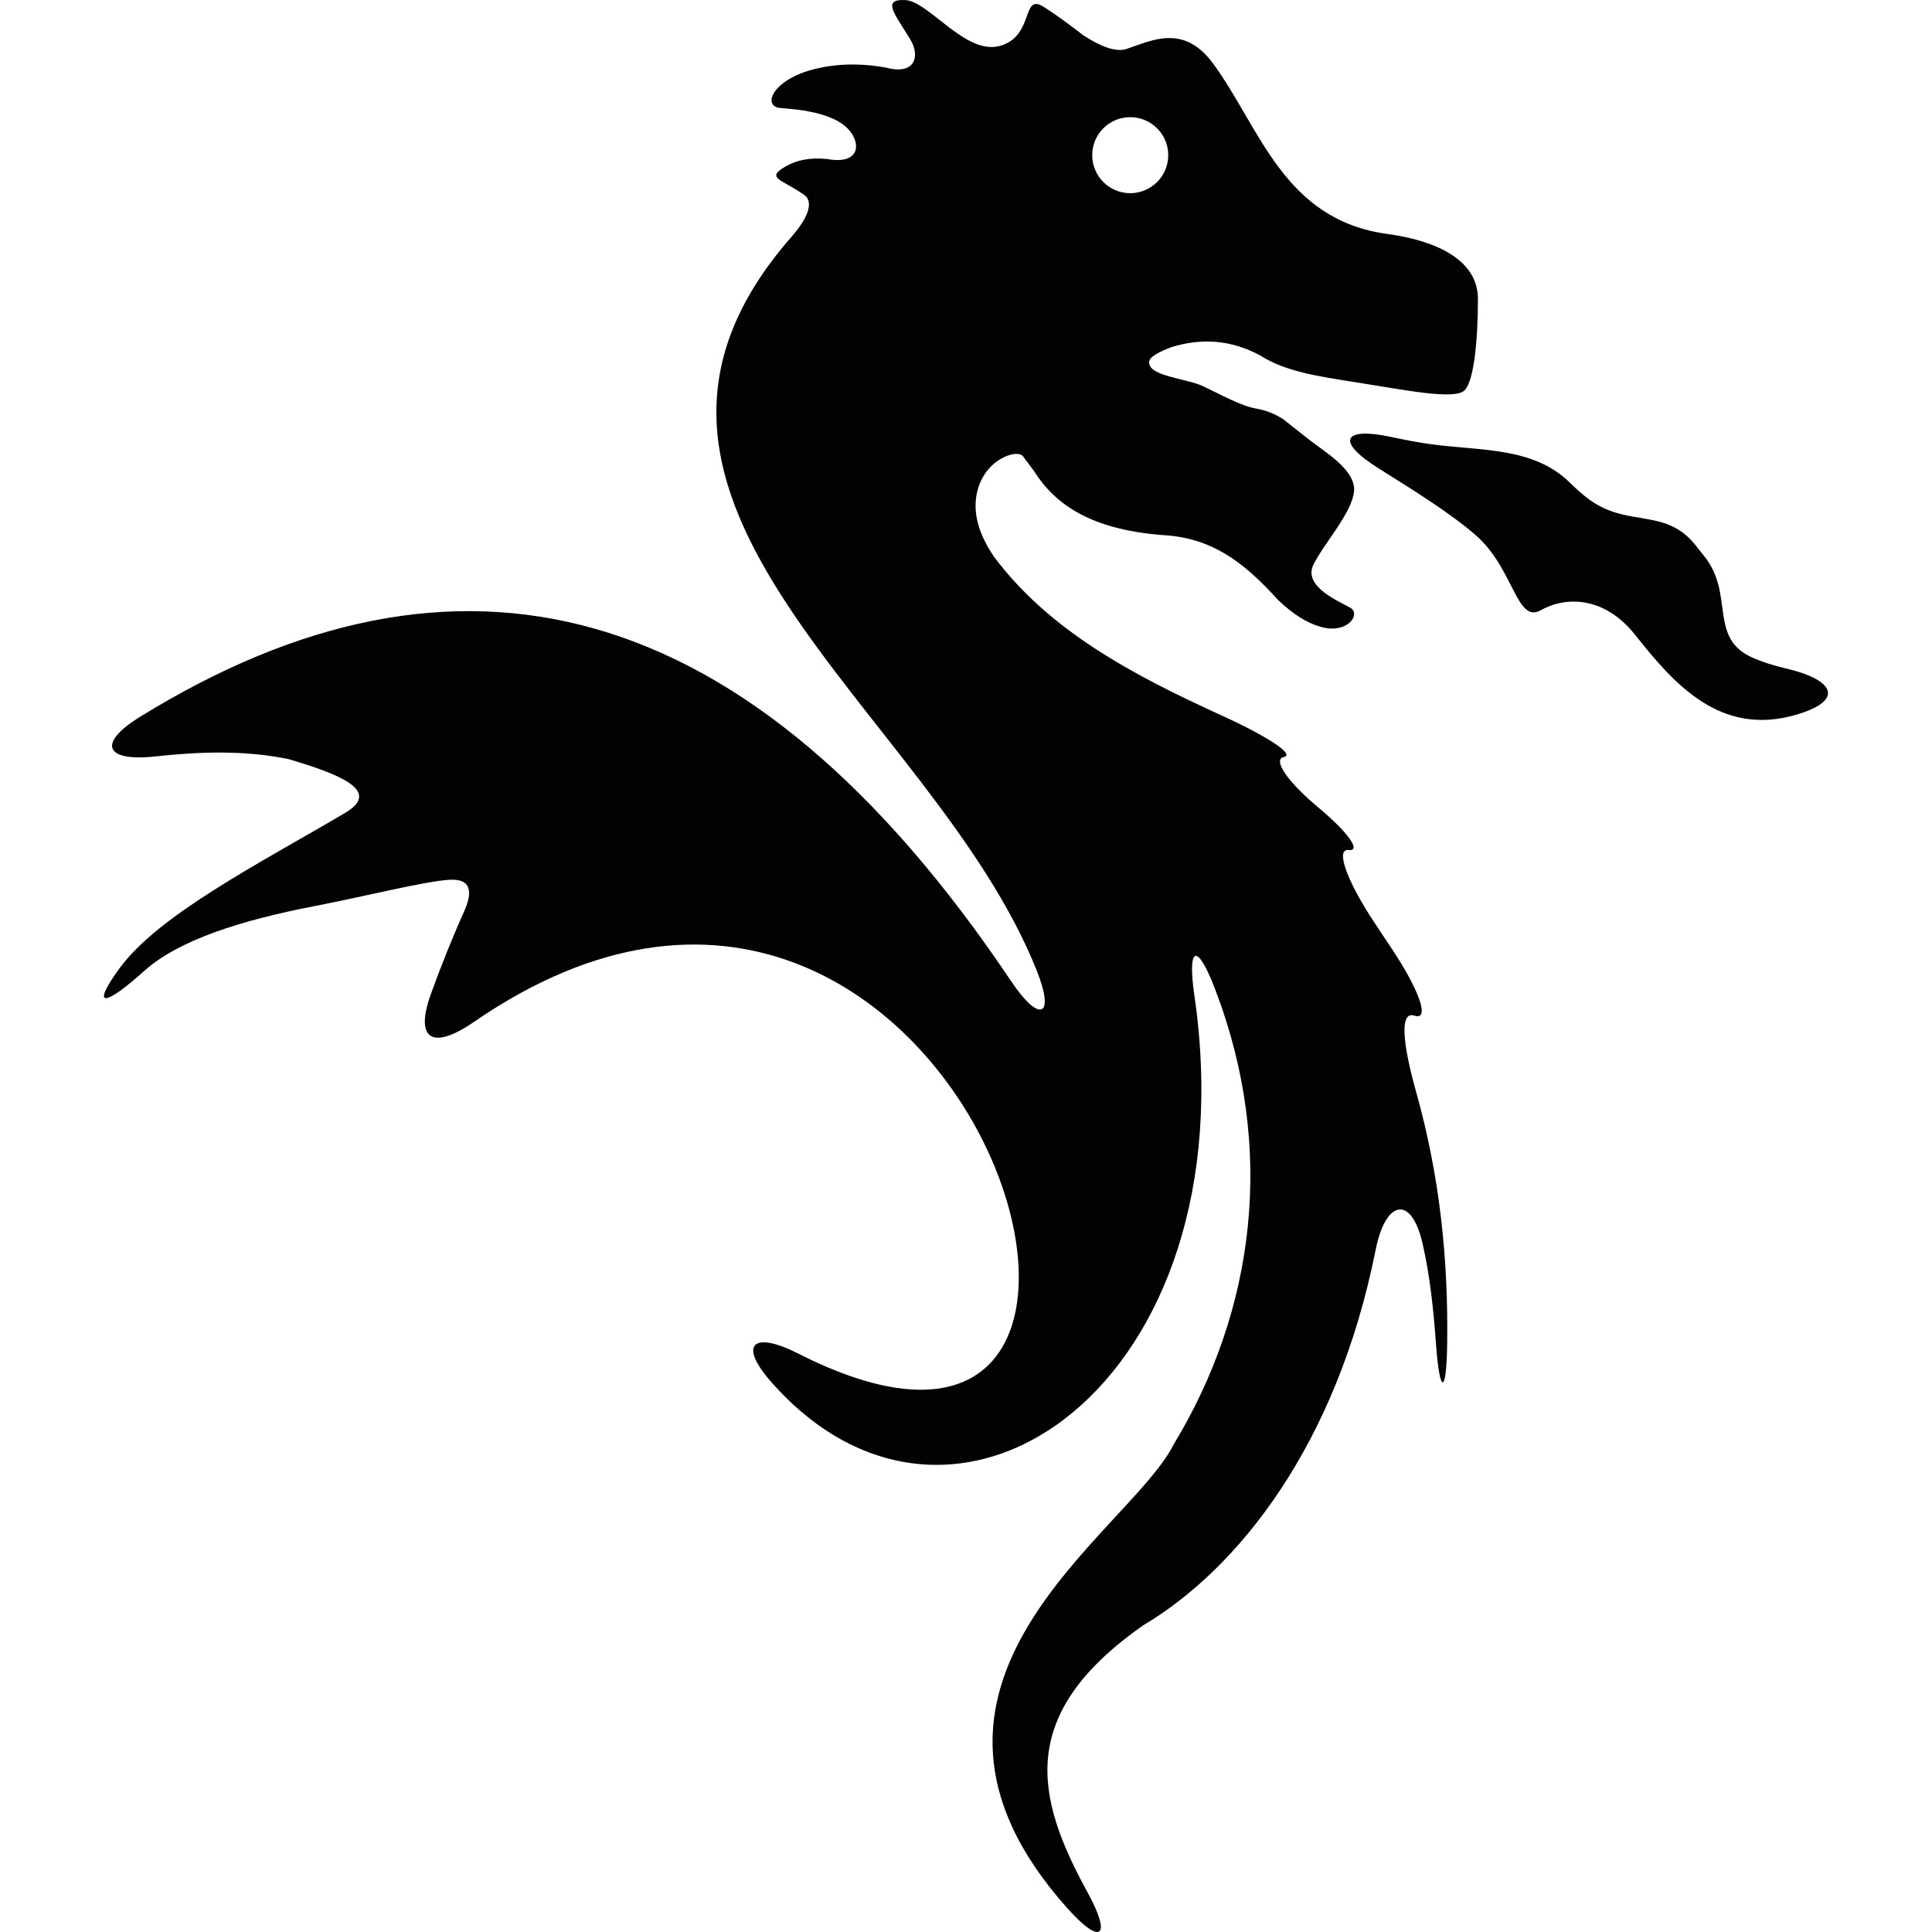
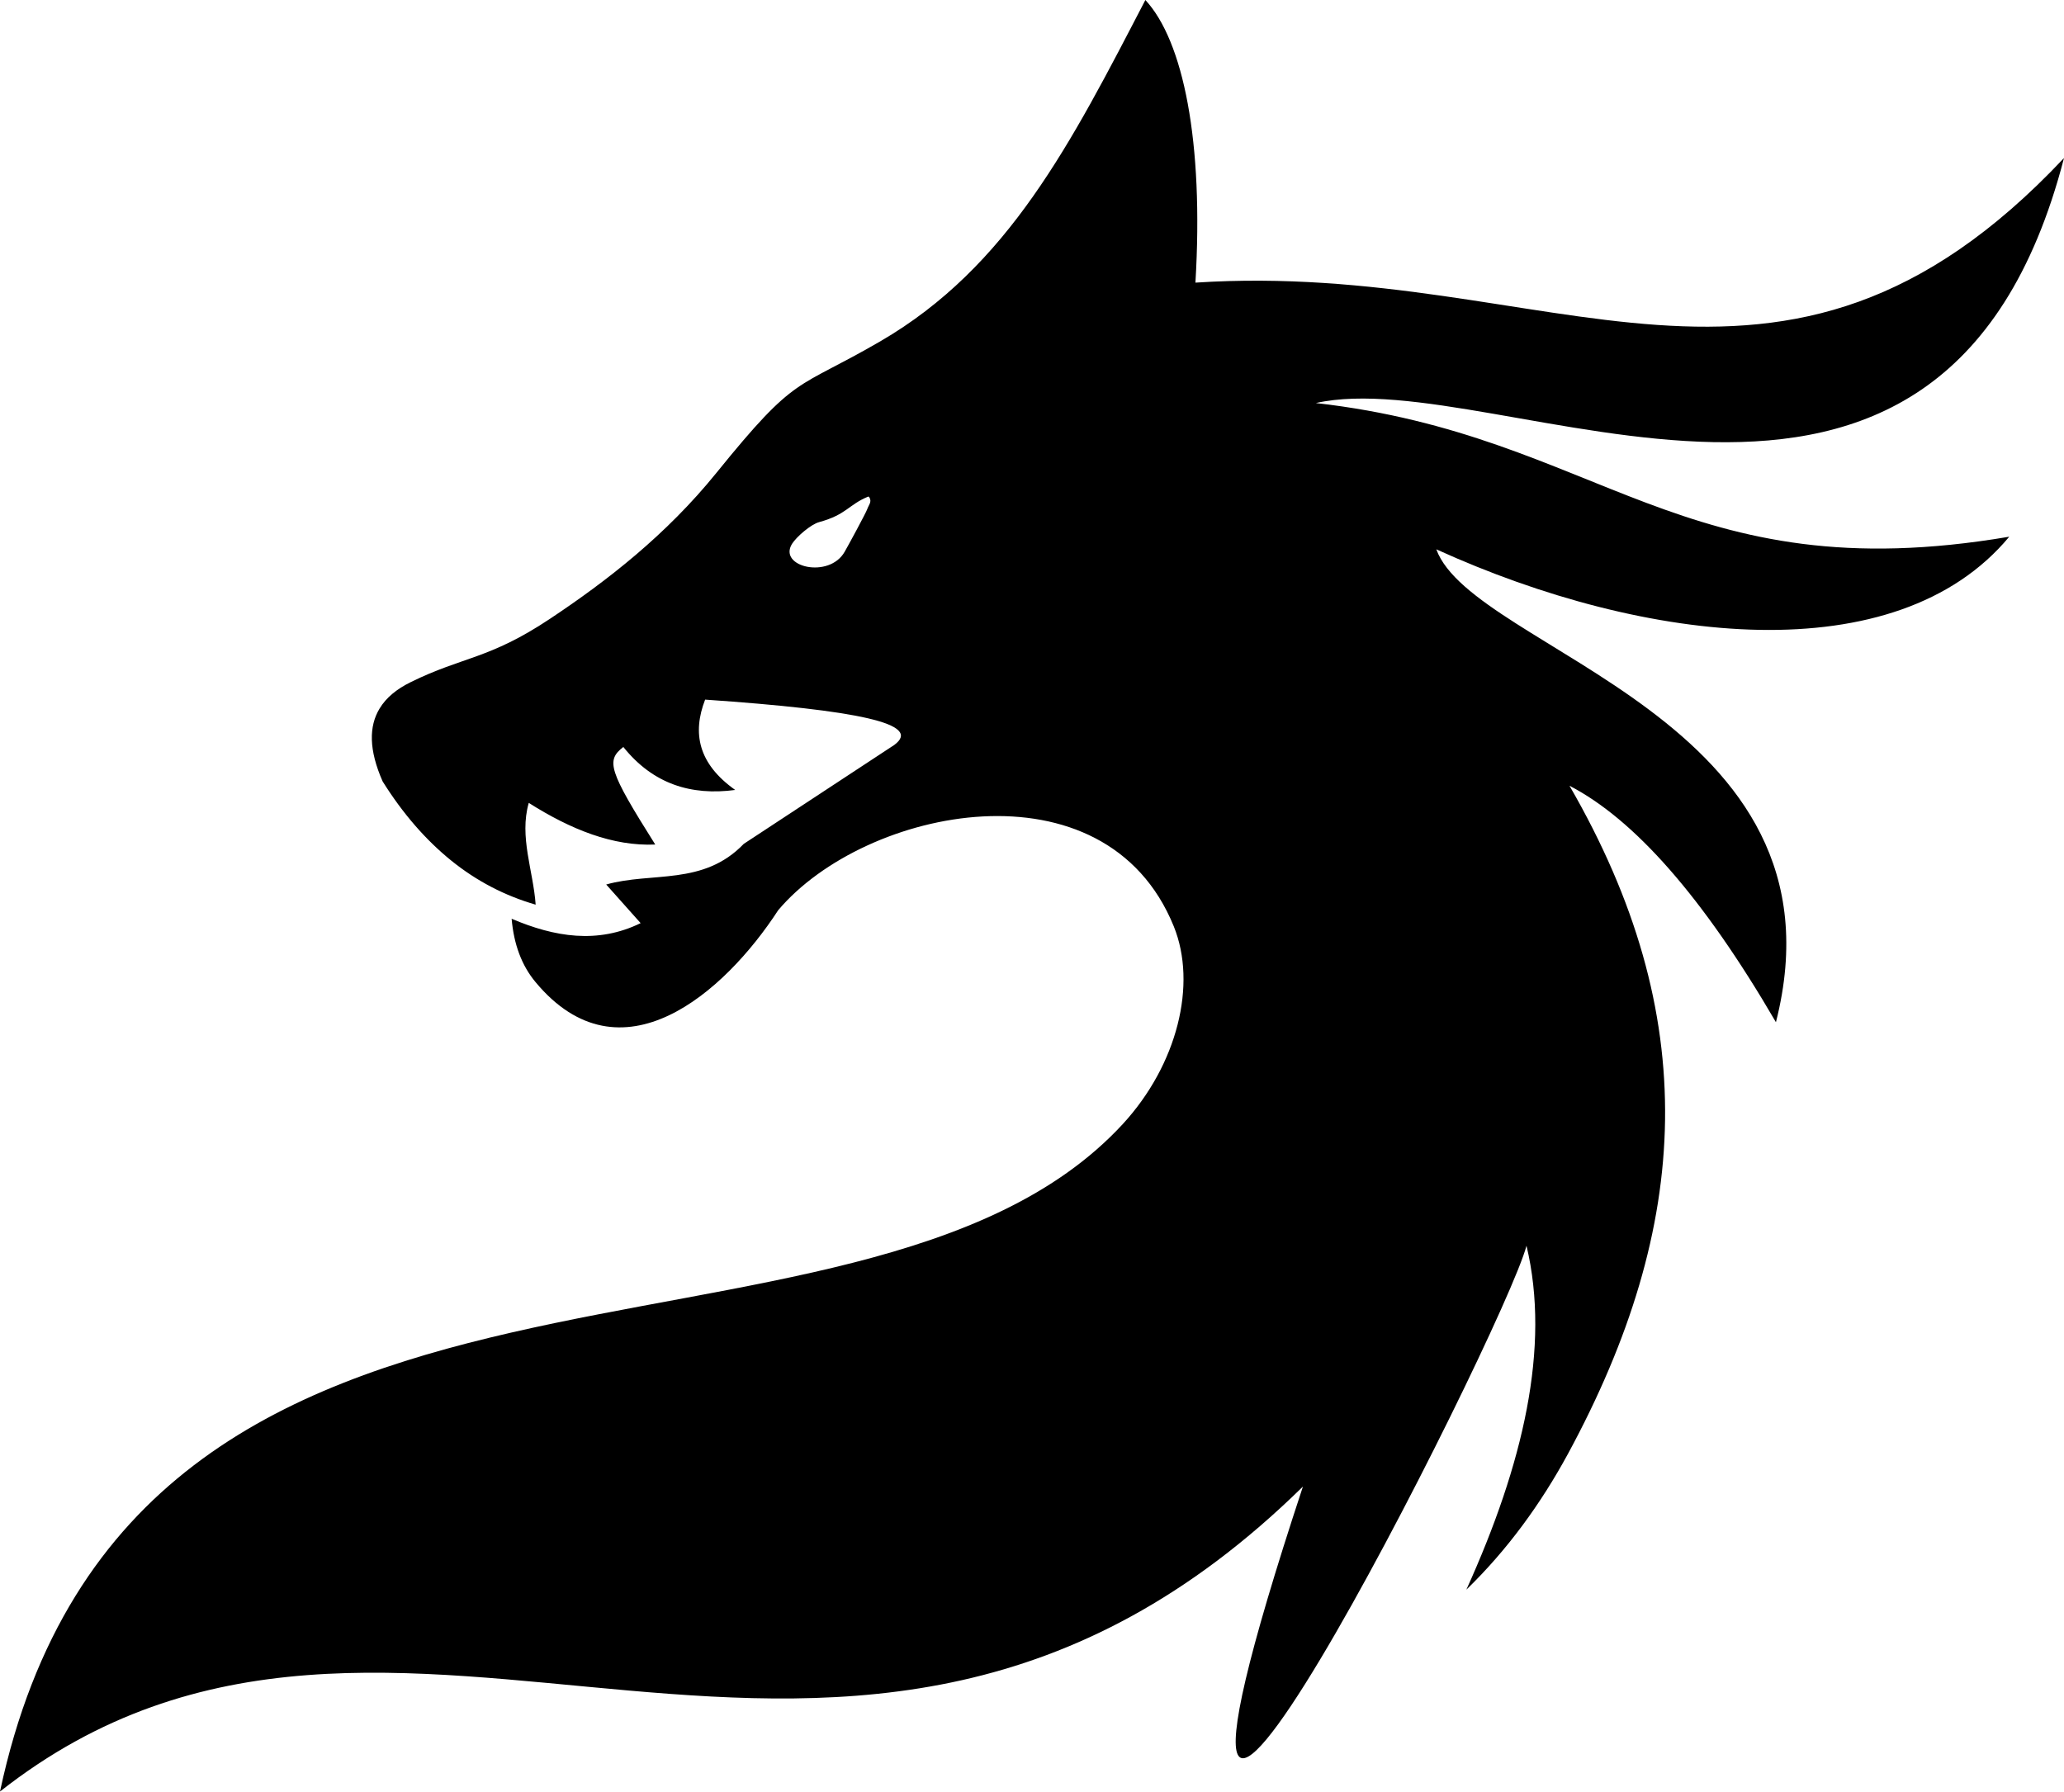
- <svg xmlns="http://www.w3.org/2000/svg" version="1.1" id="dragon" x="0px" y="0px" viewBox="0 0 42.343 42.343" xml:space="preserve">
+ <svg xmlns="http://www.w3.org/2000/svg" version="1.1" id="dragon" x="0px" y="0px" viewBox="0 0 122.88 106.68" style="enable-background:new 0 0 122.88 106.68" xml:space="preserve">
+   <style type="text/css">.st0{fill-rule:evenodd;clip-rule:evenodd;}</style>
  <g>
-     <g>
-       <path style="fill:#030104;" d="M31.002,22.26c0.338,0.111,0.115-0.545-0.498-1.465l-0.371-0.559    c-0.612-0.919-0.871-1.638-0.579-1.606c0.293,0.032-0.009-0.39-0.673-0.943c-0.664-0.553-0.996-1.044-0.743-1.096    s-0.362-0.454-1.367-0.912c-1.921-0.875-3.76-1.842-4.983-3.473c-0.35-0.514-0.455-0.957-0.387-1.351    c0.136-0.784,0.891-1.029,1.021-0.853l0.237,0.318c0.469,0.742,1.266,1.311,2.946,1.416c1.095,0.096,1.772,0.721,2.405,1.412    c0.311,0.299,0.621,0.502,0.933,0.59c0.593,0.169,0.886-0.278,0.657-0.414c-0.229-0.137-1.059-0.464-0.811-0.954    s0.842-1.129,0.887-1.602c0.044-0.474-0.672-0.883-0.984-1.131l-0.566-0.448c-0.196-0.127-0.394-0.199-0.59-0.233    c-0.348-0.061-0.797-0.317-1.168-0.492c-0.371-0.174-1.229-0.219-1.181-0.544c0.015-0.104,0.216-0.208,0.487-0.312    c0.65-0.201,1.304-0.168,1.957,0.189c0.539,0.347,1.287,0.456,2.07,0.579c1.092,0.171,2.185,0.398,2.399,0.177    c0.215-0.221,0.291-1.156,0.291-2.002s-0.894-1.275-1.988-1.424c-2.276-0.309-2.786-2.331-3.815-3.733    c-0.654-0.89-1.364-0.496-1.899-0.321c-0.22,0.072-0.539-0.035-0.944-0.298c-0.291-0.223-0.58-0.441-0.869-0.624    c-0.499-0.316-0.194,0.635-0.954,0.853c-0.759,0.218-1.563-0.98-2.084-1.003s-0.229,0.302,0.109,0.857    c0.232,0.381,0.103,0.79-0.518,0.626c-0.602-0.11-1.142-0.087-1.631,0.044c-0.877,0.236-1.1,0.807-0.69,0.84    c0.41,0.032,1.312,0.102,1.587,0.605c0.172,0.314,0.026,0.62-0.56,0.513c-0.383-0.041-0.68,0.024-0.918,0.162    c-0.454,0.262-0.073,0.282,0.409,0.624c0.194,0.138,0.125,0.457-0.283,0.923c-5.099,5.821,3.095,10.341,5.379,16.077    c0.409,1.026,0.057,1.155-0.558,0.237c-5.772-8.608-12.18-10.066-19.096-5.798c-0.94,0.58-0.77,0.986,0.329,0.868    c0.975-0.105,1.951-0.142,2.927,0.058c1.089,0.323,2.048,0.688,1.256,1.17c-1.92,1.131-4.122,2.25-4.974,3.433    c-0.646,0.896-0.271,0.783,0.55,0.044c0.76-0.684,2.127-1.115,3.77-1.432c1.085-0.209,2.38-0.538,2.924-0.57    c0.428-0.025,0.533,0.201,0.336,0.662c-0.273,0.608-0.516,1.217-0.737,1.826c-0.372,1.022,0.03,1.253,0.94,0.626    c10.759-7.406,16.723,12.156,7.102,7.268c-0.985-0.5-1.319-0.205-0.589,0.623c4.049,4.602,10.501-0.012,9.276-8.461    c-0.159-1.093,0.056-1.184,0.451-0.152c1.35,3.517,0.865,7.063-0.905,9.981C24.752,33.6,18.979,36.896,23.4,41.83    c0.737,0.823,0.97,0.618,0.438-0.351c-1.146-2.088-1.571-3.902,1.215-5.856c2.076-1.232,4.244-3.943,5.098-8.238    c0.217-1.082,0.779-1.207,1.027-0.131c0.162,0.705,0.24,1.455,0.295,2.215c0.08,1.103,0.229,1.103,0.244-0.002    c0.027-1.818-0.152-3.655-0.676-5.52C30.743,22.885,30.665,22.149,31.002,22.26z M24.771,2.568c0.46,0,0.833,0.373,0.833,0.833    s-0.373,0.833-0.833,0.833s-0.833-0.373-0.833-0.833C23.937,2.941,24.31,2.568,24.771,2.568z" />
-       <path style="fill:#030104;" d="M39.125,14.646c-0.26-0.06-0.494-0.137-0.693-0.222c-1.016-0.435-0.393-1.401-1.096-2.254    c-0.055-0.066-0.107-0.133-0.16-0.201c-0.676-0.872-1.506-0.378-2.383-1.049c-0.127-0.097-0.258-0.214-0.391-0.345    c-0.787-0.774-1.922-0.692-3.017-0.836c-0.278-0.037-0.576-0.094-0.884-0.16c-1.08-0.232-1.227,0.096-0.291,0.683    c0.793,0.498,1.595,0.996,2.141,1.475c0.83,0.729,0.885,1.938,1.418,1.637s1.384-0.322,2.07,0.543    c0.847,1.067,1.863,2.241,3.539,1.744C40.438,15.346,40.204,14.894,39.125,14.646z" />
-     </g>
+     <path class="st0" d="M52.4,20.33C60.04,15.89,63.76,8.53,68.19,0c2.26,2.44,3.48,8.44,2.98,16.83 c21.29-1.39,34.78,10.58,51.71-7.42C115.6,37.52,89.32,21.55,78.34,24c16.95,1.92,21.76,11.28,41.28,7.96 c-6.72,8.09-21.59,6.45-34.11,0.75c2.21,6.08,24.83,10.01,20.22,28.16c-4.36-7.49-8.45-12.09-12.29-14.08 c7.91,13.68,7.29,26.15-0.09,39.78c-1.63,3-3.62,5.73-6.05,8.09c3.38-7.47,5.02-14.43,3.58-20.48 c-1.37,5.2-26.98,55.76-13.31,14.34C50.27,115.34,23.7,88.04,0,106.68c7.91-37.07,50.98-22.56,66.84-39.74 c3.26-3.54,4.44-8.33,3.04-11.78c-4.08-10.04-18.37-7.09-23.55-0.96c-3.19,4.91-9.37,10.37-14.44,4.29 c-0.83-0.99-1.3-2.26-1.43-3.78c2.56,1.09,5.12,1.51,7.68,0.26l-2.05-2.3c2.73-0.77,5.78,0.09,8.19-2.42l8.96-5.89 c1.71-1.26-2.13-2.07-11.26-2.7c-0.77,1.99-0.42,3.81,1.79,5.38c-2.62,0.35-4.89-0.35-6.66-2.56c-1.04,0.81-0.89,1.38,1.9,5.81 c-2.51,0.11-5.02-0.89-7.53-2.48c-0.58,2.02,0.27,4.04,0.41,6.06c-1.83-0.53-3.51-1.4-5.02-2.62c-1.52-1.23-2.89-2.8-4.09-4.72 c-0.83-1.88-0.82-3.29-0.18-4.34c0.39-0.65,1.02-1.16,1.85-1.57c3.1-1.53,4.66-1.35,8.29-3.77c3.43-2.28,6.93-5.01,9.91-8.69 C47.47,22.2,47.34,23.27,52.4,20.33L52.4,20.33z M51.69,29.57c-1.19,0.49-1.28,1.07-2.92,1.52c-0.49,0.13-1.35,0.87-1.62,1.3 c-0.84,1.37,2.22,2.1,3.14,0.46c0.23-0.4,1.26-2.3,1.34-2.53c0.08-0.24,0.29-0.43,0.13-0.7C51.74,29.62,51.73,29.56,51.69,29.57 L51.69,29.57z" />
  </g>
-   <g>
- </g>
-   <g>
- </g>
-   <g>
- </g>
-   <g>
- </g>
-   <g>
- </g>
-   <g>
- </g>
-   <g>
- </g>
-   <g>
- </g>
-   <g>
- </g>
-   <g>
- </g>
-   <g>
- </g>
-   <g>
- </g>
-   <g>
- </g>
-   <g>
- </g>
-   <g>
- </g>
</svg>
